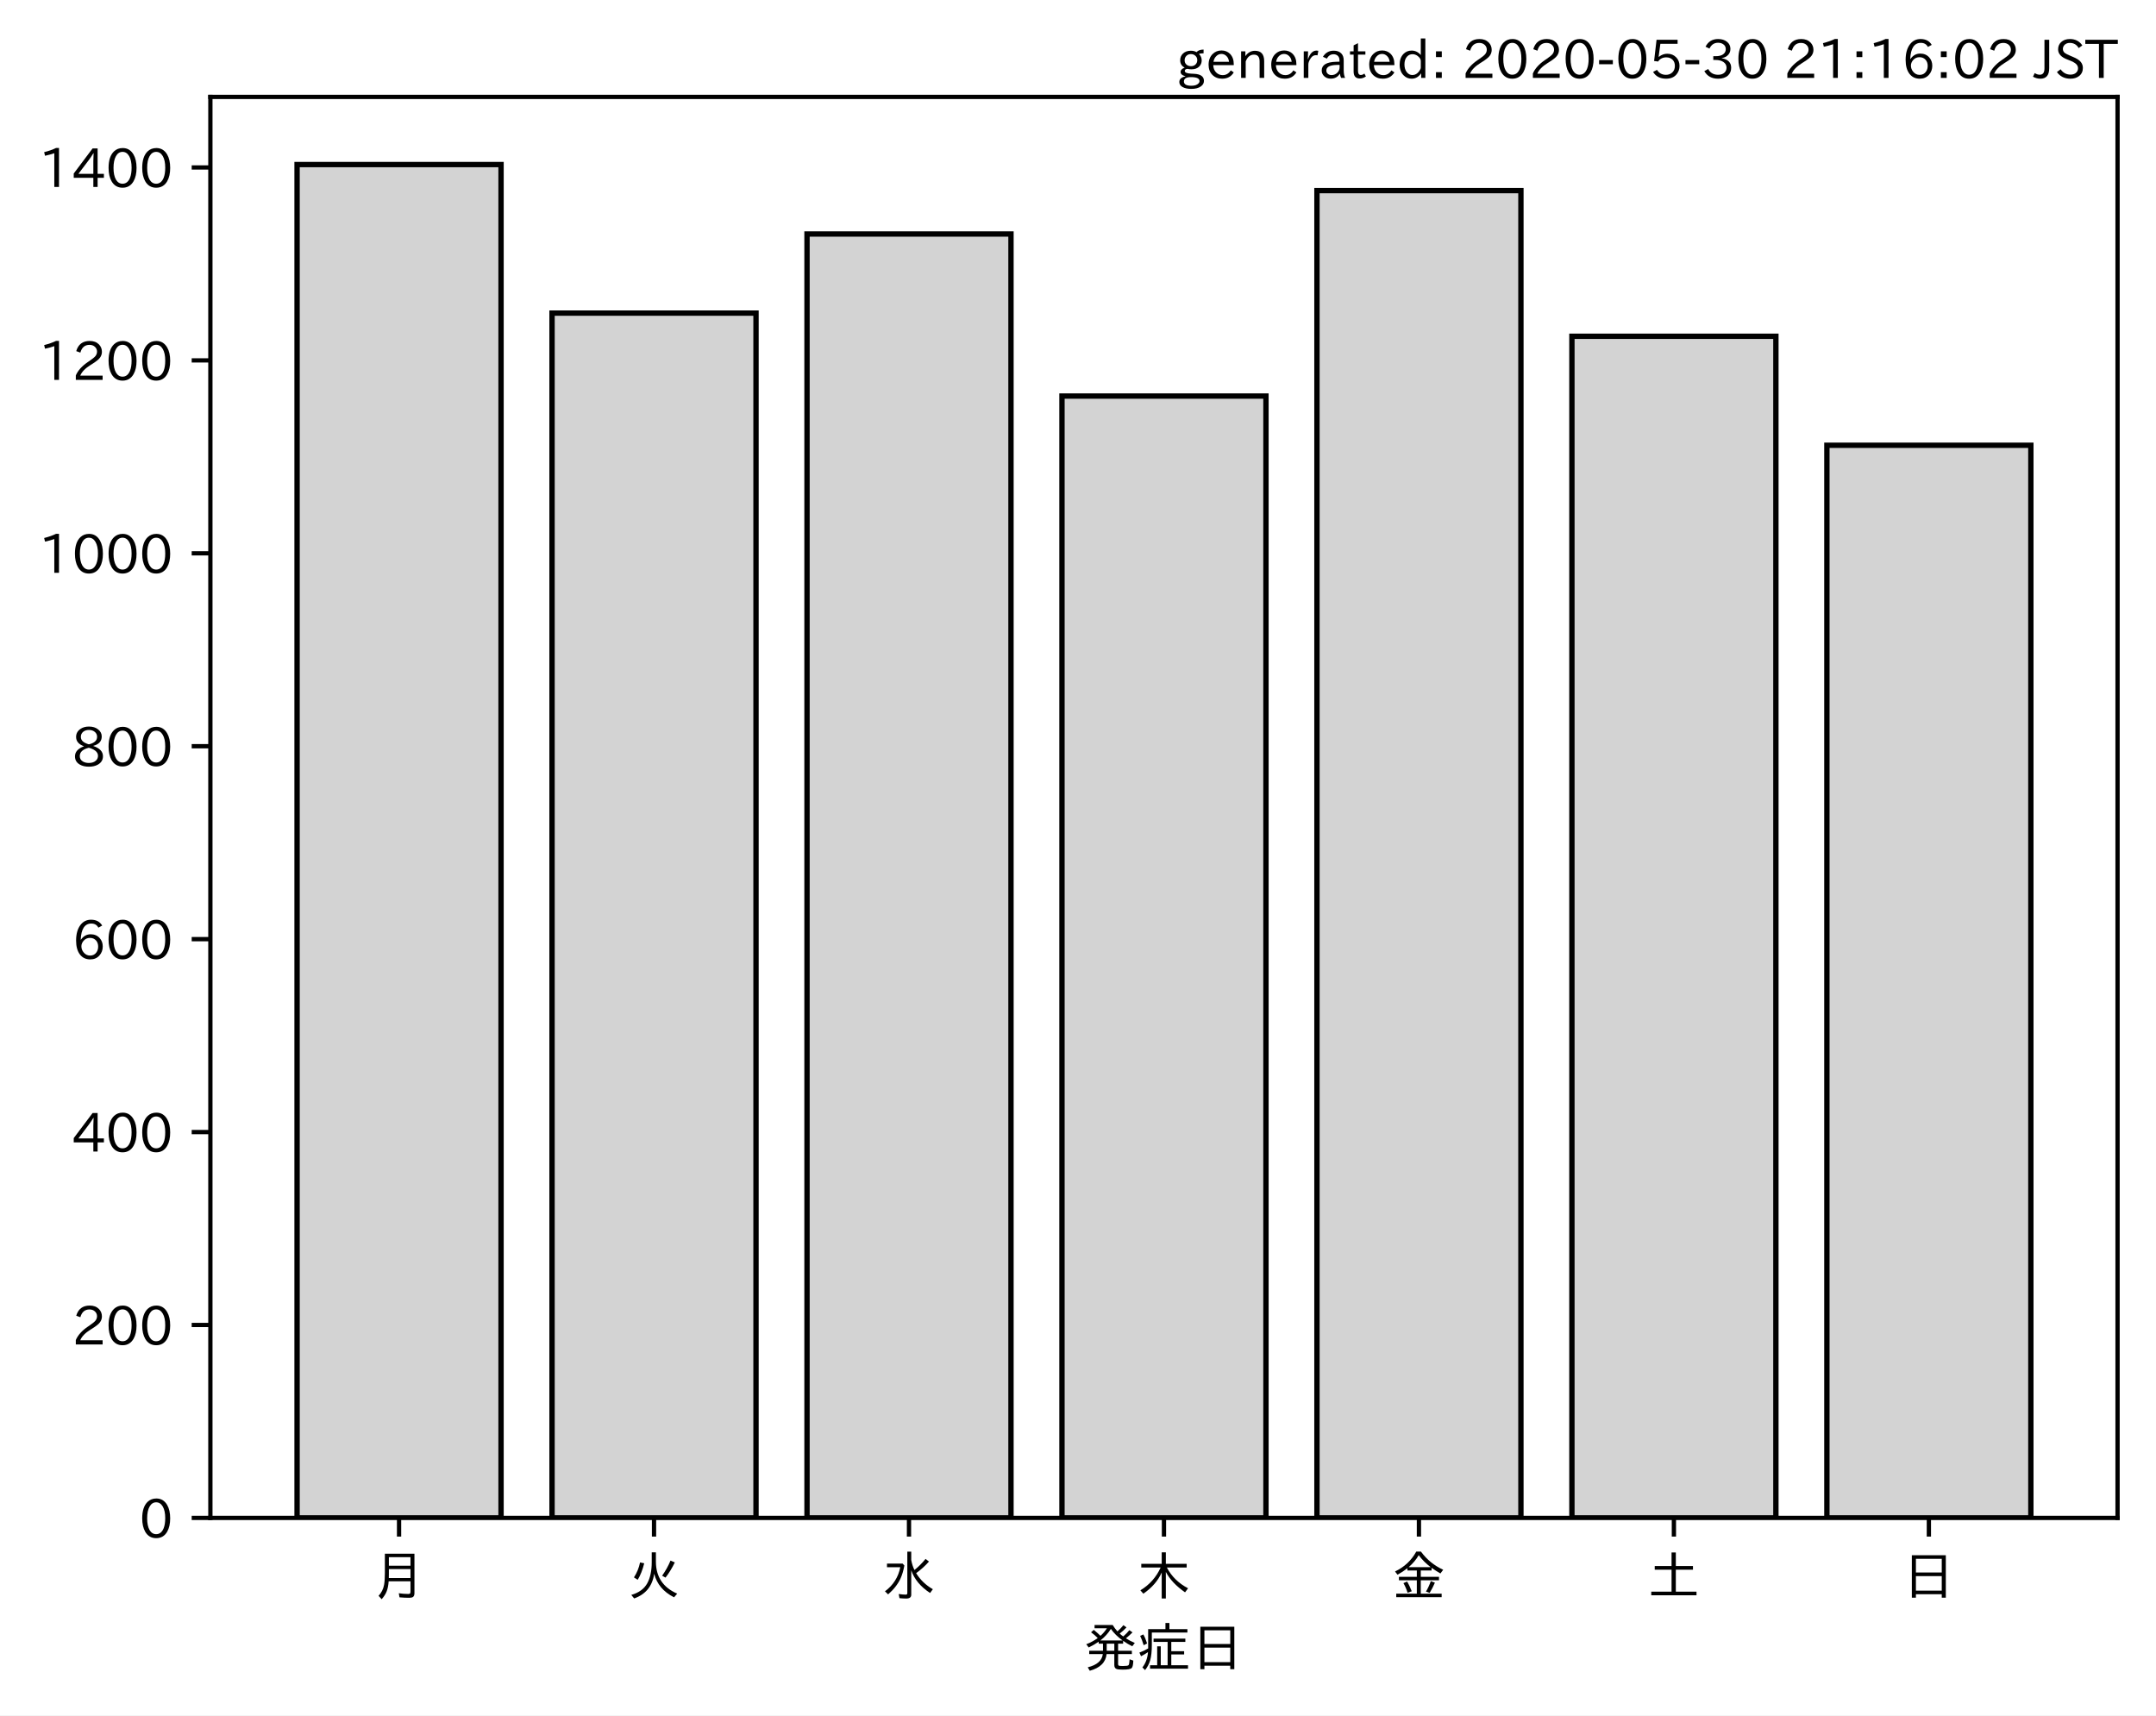
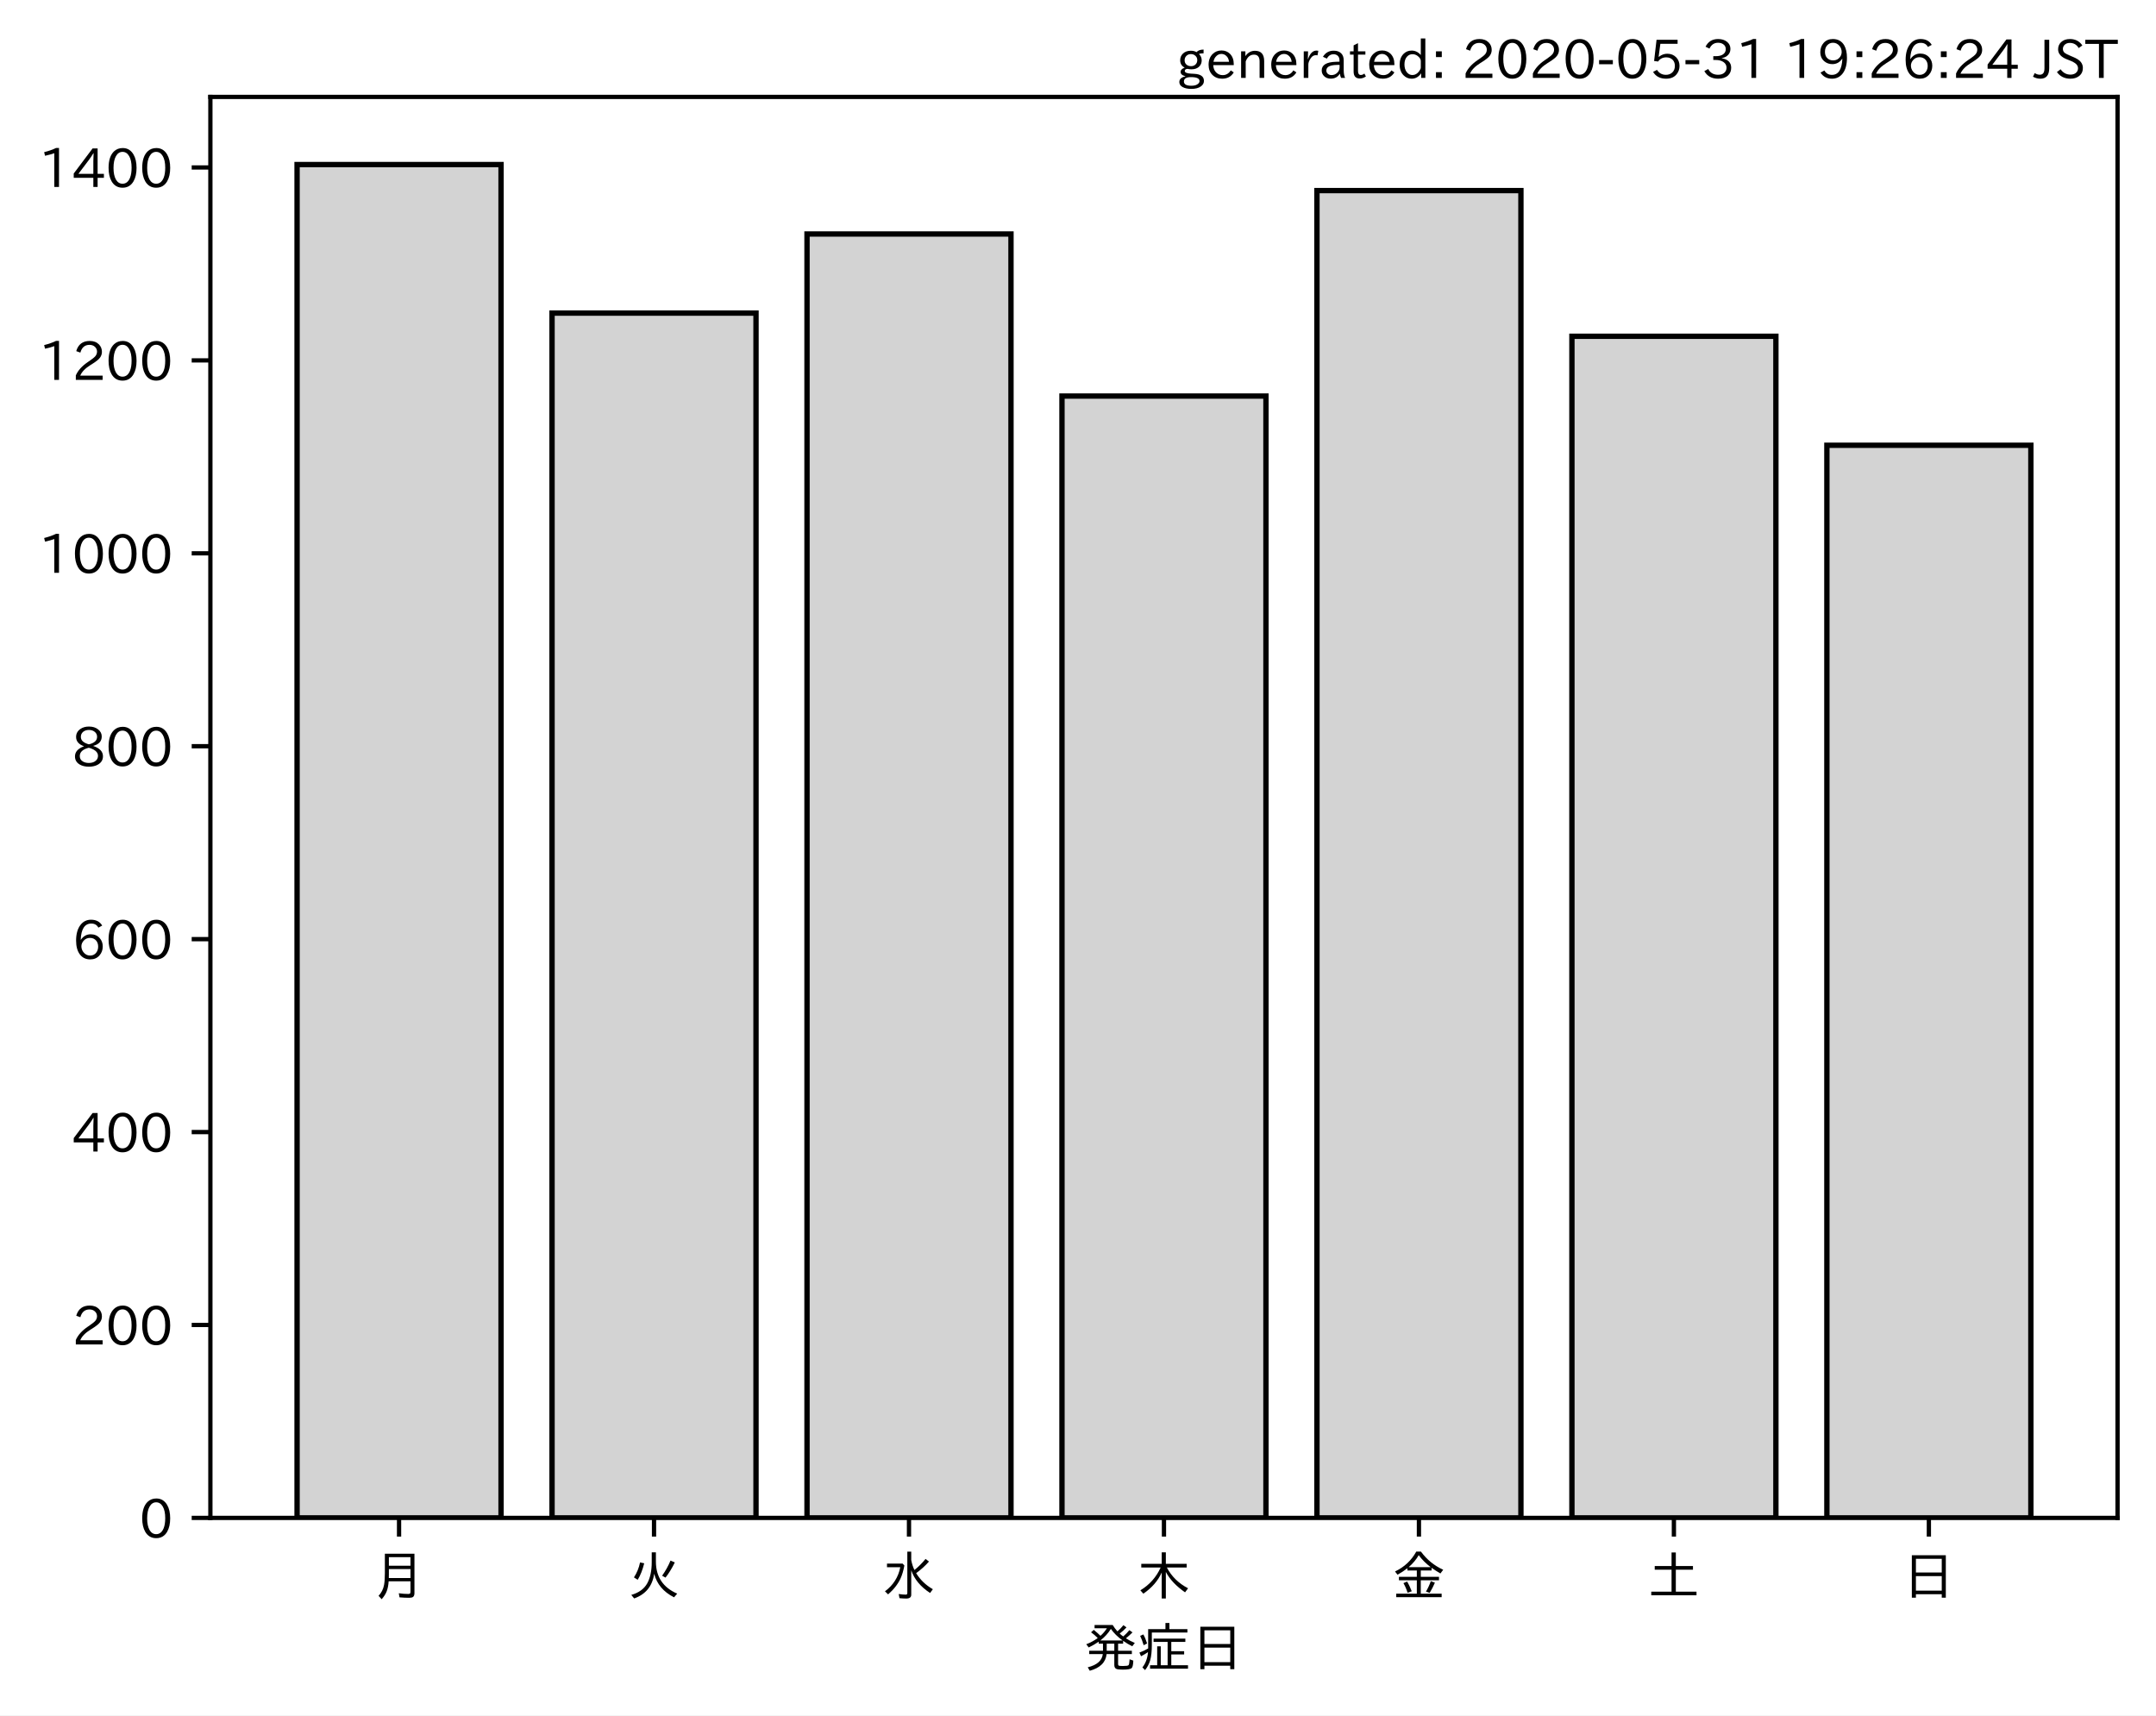
<svg xmlns="http://www.w3.org/2000/svg" xmlns:xlink="http://www.w3.org/1999/xlink" height="321.24pt" version="1.1" viewBox="0 0 403.714 321.24" width="403.714pt">
  <defs>
    <style type="text/css">
*{stroke-linecap:butt;stroke-linejoin:round;}
  </style>
  </defs>
  <g id="figure_1">
    <g id="patch_1">
      <path d="M 0 321.24  L 403.714 321.24  L 403.714 0  L 0 0  z " style="fill:#ffffff;" />
    </g>
    <g id="axes_1">
      <g id="patch_2">
        <path d="M 39.394 284.259  L 396.514 284.259  L 396.514 18.147  L 39.394 18.147  z " style="fill:#ffffff;" />
      </g>
      <g id="patch_3">
-         <path clip-path="url(#p4e355c0e7b)" d="M 55.626 284.259  L 93.821 284.259  L 93.821 30.819  L 55.626 30.819  z " style="fill:#d3d3d3;stroke:#000000;stroke-linejoin:miter;" />
+         <path clip-path="url(#pd88e47d81f)" d="M 55.626 284.259  L 93.821 284.259  L 93.821 30.819  L 55.626 30.819  z " style="fill:#d3d3d3;stroke:#000000;stroke-linejoin:miter;" />
      </g>
      <g id="patch_4">
-         <path clip-path="url(#p4e355c0e7b)" d="M 103.37 284.259  L 141.564 284.259  L 141.564 58.637  L 103.37 58.637  z " style="fill:#d3d3d3;stroke:#000000;stroke-linejoin:miter;" />
+         <path clip-path="url(#pd88e47d81f)" d="M 103.37 284.259  L 141.564 284.259  L 141.564 58.637  L 103.37 58.637  z " style="fill:#d3d3d3;stroke:#000000;stroke-linejoin:miter;" />
      </g>
      <g id="patch_5">
-         <path clip-path="url(#p4e355c0e7b)" d="M 151.113 284.259  L 189.308 284.259  L 189.308 43.825  L 151.113 43.825  z " style="fill:#d3d3d3;stroke:#000000;stroke-linejoin:miter;" />
+         <path clip-path="url(#pd88e47d81f)" d="M 151.113 284.259  L 189.308 284.259  L 189.308 43.825  L 151.113 43.825  z " style="fill:#d3d3d3;stroke:#000000;stroke-linejoin:miter;" />
      </g>
      <g id="patch_6">
-         <path clip-path="url(#p4e355c0e7b)" d="M 198.856 284.259  L 237.051 284.259  L 237.051 74.173  L 198.856 74.173  z " style="fill:#d3d3d3;stroke:#000000;stroke-linejoin:miter;" />
+         <path clip-path="url(#pd88e47d81f)" d="M 198.856 284.259  L 237.051 284.259  L 237.051 74.173  L 198.856 74.173  z " style="fill:#d3d3d3;stroke:#000000;stroke-linejoin:miter;" />
      </g>
      <g id="patch_7">
-         <path clip-path="url(#p4e355c0e7b)" d="M 246.6 284.259  L 284.794 284.259  L 284.794 35.696  L 246.6 35.696  z " style="fill:#d3d3d3;stroke:#000000;stroke-linejoin:miter;" />
+         <path clip-path="url(#pd88e47d81f)" d="M 246.6 284.259  L 284.794 284.259  L 284.794 35.696  L 246.6 35.696  z " style="fill:#d3d3d3;stroke:#000000;stroke-linejoin:miter;" />
      </g>
      <g id="patch_8">
-         <path clip-path="url(#p4e355c0e7b)" d="M 294.343 284.259  L 332.538 284.259  L 332.538 62.973  L 294.343 62.973  z " style="fill:#d3d3d3;stroke:#000000;stroke-linejoin:miter;" />
+         <path clip-path="url(#pd88e47d81f)" d="M 294.343 284.259  L 332.538 284.259  L 332.538 62.973  L 294.343 62.973  z " style="fill:#d3d3d3;stroke:#000000;stroke-linejoin:miter;" />
      </g>
      <g id="patch_9">
-         <path clip-path="url(#p4e355c0e7b)" d="M 342.086 284.259  L 380.281 284.259  L 380.281 83.385  L 342.086 83.385  z " style="fill:#d3d3d3;stroke:#000000;stroke-linejoin:miter;" />
+         <path clip-path="url(#pd88e47d81f)" d="M 342.086 284.259  L 380.281 284.259  L 380.281 83.385  L 342.086 83.385  z " style="fill:#d3d3d3;stroke:#000000;stroke-linejoin:miter;" />
      </g>
      <g id="matplotlib.axis_1">
        <g id="xtick_1">
          <g id="line2d_1">
            <defs>
-               <path d="M 0 0  L 0 3.5  " id="mf63cb2ca94" style="stroke:#000000;stroke-width:0.8;" />
-             </defs>
-             <g>
-               <use style="stroke:#000000;stroke-width:0.8;" x="74.724" xlink:href="#mf63cb2ca94" y="284.259" />
+               <path d="M 0 0  L 0 3.5  " id="mb9466c4422" style="stroke:#000000;stroke-width:0.8;" />
+             </defs>
+             <g>
+               <use style="stroke:#000000;stroke-width:0.8;" x="74.724" xlink:href="#mb9466c4422" y="284.259" />
            </g>
          </g>
          <g id="text_1">
            <defs>
              <path d="M 78.812 77.875  L 78.812 4  Q 78.812 -1.219 76.078 -3.172  Q 73.969 -4.688 68.797 -4.688  Q 60.844 -4.688 50.828 -3.859  L 49.516 3.812  Q 58.594 2.484 67.094 2.484  Q 70.359 2.484 71.047 4.109  Q 71.391 4.891 71.391 6.844  L 71.391 26.125  L 30.516 26.125  Q 29.781 14.938 26.812 7.422  Q 24.031 0.094 17.438 -7.375  L 11.625 -0.984  Q 19.672 7.422 21.922 19.438  Q 23.438 27.688 23.438 41.406  L 23.438 77.875  z M 30.953 71.391  L 30.953 55.328  L 71.391 55.328  L 71.391 71.391  z M 30.953 49.125  L 30.953 39.938  Q 30.953 35.75 30.859 33.547  L 30.859 32.328  L 71.391 32.328  L 71.391 49.125  z " id="IPAexGothic-26376" />
            </defs>
            <g transform="translate(69.7238 298.7493)scale(0.1 -0.1)">
              <use xlink:href="#IPAexGothic-26376" />
            </g>
          </g>
        </g>
        <g id="xtick_2">
          <g id="line2d_2">
            <g>
-               <use style="stroke:#000000;stroke-width:0.8;" x="122.467" xlink:href="#mf63cb2ca94" y="284.259" />
+               <use style="stroke:#000000;stroke-width:0.8;" x="122.467" xlink:href="#mb9466c4422" y="284.259" />
            </g>
          </g>
          <g id="text_2">
            <defs>
              <path d="M 53.516 80.422  L 53.516 63.188  Q 53.516 20.359 93.406 3.078  L 87.5 -3.812  Q 57.672 11.328 50.297 40.375  Q 45.359 5.672 12.797 -5.906  L 7.422 0.688  Q 28.859 6.844 37.406 22.609  Q 45.703 37.844 45.703 62.016  L 45.703 80.422  z M 12.406 33.5  Q 20.703 46.141 23.828 61.531  L 31.641 59.906  Q 27 41.312 19.438 29  z M 65.141 36.625  Q 74.656 50.047 80.906 64.984  L 88.922 61.531  Q 81.109 45.406 71.531 33.109  z " id="IPAexGothic-28779" />
            </defs>
            <g transform="translate(117.4671 298.7493)scale(0.1 -0.1)">
              <use xlink:href="#IPAexGothic-28779" />
            </g>
          </g>
        </g>
        <g id="xtick_3">
          <g id="line2d_3">
            <g>
-               <use style="stroke:#000000;stroke-width:0.8;" x="170.21" xlink:href="#mf63cb2ca94" y="284.259" />
+               <use style="stroke:#000000;stroke-width:0.8;" x="170.21" xlink:href="#mb9466c4422" y="284.259" />
            </g>
          </g>
          <g id="text_3">
            <defs>
              <path d="M 54.203 65.922  Q 56.156 55.562 60.203 47.312  Q 71.578 56.453 81 68.109  L 87.406 63.188  Q 77.25 51.516 63.375 41.406  Q 75 22.609 94.672 11.375  L 89.5 4.297  Q 62.75 21.781 54.203 46.781  L 54.203 0.984  Q 54.203 -6.109 44.875 -6.109  Q 38.812 -6.109 32.172 -5.422  L 30.766 2.391  Q 38.422 1.219 44 1.219  Q 46.875 1.219 46.875 4.109  L 46.875 81.688  L 54.203 81.688  z M 8.797 59.281  L 38.094 59.281  L 41.359 55.766  Q 38.672 41.219 34.078 31.297  Q 26.656 15.375 10.891 1.703  L 4.984 7.422  Q 28.266 24.656 33.688 52.594  L 8.797 52.594  z " id="IPAexGothic-27700" />
            </defs>
            <g transform="translate(165.2104 298.7493)scale(0.1 -0.1)">
              <use xlink:href="#IPAexGothic-27700" />
            </g>
          </g>
        </g>
        <g id="xtick_4">
          <g id="line2d_4">
            <g>
-               <use style="stroke:#000000;stroke-width:0.8;" x="217.954" xlink:href="#mf63cb2ca94" y="284.259" />
+               <use style="stroke:#000000;stroke-width:0.8;" x="217.954" xlink:href="#mb9466c4422" y="284.259" />
            </g>
          </g>
          <g id="text_4">
            <defs>
              <path d="M 55.422 52  Q 68.5 27 95.125 13.094  L 89.5 5.516  Q 64.594 22.797 53.516 43.703  L 53.516 -6  L 45.797 -6  L 45.797 42.672  Q 35.5 19.578 11.422 2.984  L 5.812 9.281  Q 31.453 24.75 43.797 52  L 7.516 52  L 7.516 58.891  L 45.797 58.891  L 45.797 80.469  L 53.516 80.469  L 53.516 58.891  L 92.531 58.891  L 92.531 52  z " id="IPAexGothic-26408" />
            </defs>
            <g transform="translate(212.9538 298.7493)scale(0.1 -0.1)">
              <use xlink:href="#IPAexGothic-26408" />
            </g>
          </g>
        </g>
        <g id="xtick_5">
          <g id="line2d_5">
            <g>
-               <use style="stroke:#000000;stroke-width:0.8;" x="265.697" xlink:href="#mf63cb2ca94" y="284.259" />
+               <use style="stroke:#000000;stroke-width:0.8;" x="265.697" xlink:href="#mb9466c4422" y="284.259" />
            </g>
          </g>
          <g id="text_5">
            <defs>
              <path d="M 53.469 46.391  L 53.469 34.516  L 87.547 34.516  L 87.547 28.125  L 53.469 28.125  L 53.469 2.984  L 92.531 2.984  L 92.531 -3.516  L 7.516 -3.516  L 7.516 2.984  L 46.047 2.984  L 46.047 28.125  L 12.547 28.125  L 12.547 34.516  L 46.047 34.516  L 46.047 46.391  L 28.422 46.391  L 28.422 50.688  Q 19.734 43.891 9.906 38.531  L 5.219 44.578  Q 31.344 56.984 45.016 81.781  L 53.766 81.781  Q 70.359 59.234 95.453 47.797  L 90.234 40.828  Q 81.547 45.844 73.641 51.469  L 73.641 46.391  z M 72.016 52.688  Q 59.078 62.406 49.562 75.094  Q 42.828 63.141 30.812 52.688  z M 28.719 4.688  Q 26.078 13.719 21 22.797  L 27.875 25.688  Q 31.938 19.188 36.531 7.516  z M 63.188 6.891  Q 68.797 16.406 72.219 26.516  L 79.891 23.578  Q 75.922 14.156 70.125 4.5  z " id="IPAexGothic-37329" />
            </defs>
            <g transform="translate(260.6971 298.7493)scale(0.1 -0.1)">
              <use xlink:href="#IPAexGothic-37329" />
            </g>
          </g>
        </g>
        <g id="xtick_6">
          <g id="line2d_6">
            <g>
-               <use style="stroke:#000000;stroke-width:0.8;" x="313.44" xlink:href="#mf63cb2ca94" y="284.259" />
+               <use style="stroke:#000000;stroke-width:0.8;" x="313.44" xlink:href="#mb9466c4422" y="284.259" />
            </g>
          </g>
          <g id="text_6">
            <defs>
              <path d="M 45.609 54.781  L 45.609 80.172  L 53.609 80.172  L 53.609 54.781  L 85.688 54.781  L 85.688 47.906  L 53.609 47.906  L 53.609 6.781  L 92.328 6.781  L 92.328 0  L 7.625 0  L 7.625 6.781  L 45.609 6.781  L 45.609 47.906  L 14.109 47.906  L 14.109 54.781  z " id="IPAexGothic-22303" />
            </defs>
            <g transform="translate(308.4404 298.7493)scale(0.1 -0.1)">
              <use xlink:href="#IPAexGothic-22303" />
            </g>
          </g>
        </g>
        <g id="xtick_7">
          <g id="line2d_7">
            <g>
-               <use style="stroke:#000000;stroke-width:0.8;" x="361.184" xlink:href="#mf63cb2ca94" y="284.259" />
+               <use style="stroke:#000000;stroke-width:0.8;" x="361.184" xlink:href="#mb9466c4422" y="284.259" />
            </g>
          </g>
          <g id="text_7">
            <defs>
              <path d="M 81.734 75  L 81.734 -4.5  L 74.125 -4.5  L 74.125 2  L 25.734 2  L 25.734 -4.5  L 18.109 -4.5  L 18.109 75  z M 25.734 68.312  L 25.734 42.672  L 74.125 42.672  L 74.125 68.312  z M 25.734 35.891  L 25.734 8.688  L 74.125 8.688  L 74.125 35.891  z " id="IPAexGothic-26085" />
            </defs>
            <g transform="translate(356.1837 298.7493)scale(0.1 -0.1)">
              <use xlink:href="#IPAexGothic-26085" />
            </g>
          </g>
        </g>
        <g id="text_8">
          <defs>
            <path d="M 73.734 56.844  Q 80.609 62.75 85.203 68.609  L 91.109 64.406  Q 84.469 57.812 78.719 53.328  Q 85.938 48.688 95.406 44.625  L 90.625 38.375  Q 81.734 42.781 73.531 48.641  L 73.531 43.312  L 64.109 43.312  L 64.109 29.984  L 89.891 29.984  L 89.891 23.781  L 64.109 23.781  L 64.109 5.609  Q 64.109 2.484 65.719 2.047  Q 67.391 1.469 73.094 1.469  Q 82.125 1.469 83.594 2.984  Q 85.062 4.438 85.5 11.969  Q 85.5 13.484 85.594 14.062  L 92.625 11.578  Q 92.188 0.391 89.703 -2.203  Q 87.062 -5.328 72.609 -5.328  Q 63.812 -5.328 60.938 -4  Q 57.031 -2.344 57.031 3.328  L 57.031 23.781  L 42.578 23.781  Q 40.188 0.531 11.078 -7.422  L 7.281 -0.984  Q 33.25 5.422 35.5 23.781  L 10.016 23.781  L 10.016 29.984  L 35.797 29.984  L 35.797 43.312  L 27.781 43.312  L 27.781 47.016  Q 19.734 41.359 9.078 36.188  L 4.5 42.188  Q 16.312 46.734 25.984 53.812  Q 19.828 60.156 13.484 64.594  L 18.609 69.141  Q 26.516 62.594 31.109 58.016  Q 38.031 64.062 43.172 72.125  L 20.062 72.125  L 20.062 78.219  L 54 78.219  Q 58.203 71.344 62.891 66.312  Q 69.094 71.625 74.031 77.938  L 79.828 73.734  Q 74.172 67.625 67.094 62.203  Q 70.406 59.078 73.734 56.844  z M 57.031 43.312  L 42.781 43.312  L 42.781 29.984  L 57.031 29.984  z M 30.906 49.312  L 72.516 49.312  Q 58.688 59.281 50.594 71  Q 43.219 58.891 30.906 49.312  z " id="IPAexGothic-30330" />
            <path d="M 63.719 2.875  L 95.016 2.875  L 95.016 -3.516  L 23.969 -3.516  L 23.969 2.875  L 37.312 2.875  L 37.312 38.281  L 44 38.281  L 44 2.875  L 56.844 2.875  L 56.844 46.578  L 30.516 46.578  L 30.516 52.781  L 90.047 52.781  L 90.047 46.578  L 63.719 46.578  L 63.719 29.203  L 87.797 29.203  L 87.797 23.094  L 63.719 23.094  z M 60.203 70.516  L 93.891 70.516  L 93.891 64.109  L 27.297 64.109  L 27.297 41.406  Q 27.297 23.141 24.219 12.203  Q 21.391 2.25 14.594 -6.203  L 9.625 -1.172  Q 18.75 10.359 20.125 27.484  Q 15.438 24.125 7.078 19.734  L 4 26.609  Q 12.312 29.594 20.406 34.328  L 20.406 37.891  L 20.406 70.516  L 52.781 70.516  L 52.781 81.984  L 60.203 81.984  z M 12.016 40.375  Q 8.891 50.781 5.422 57.906  L 11.375 60.594  Q 15.234 53.859 18.406 43.703  z " id="IPAexGothic-30151" />
          </defs>
          <g transform="translate(202.9538 312.1399)scale(0.1 -0.1)">
            <use xlink:href="#IPAexGothic-30330" />
            <use x="100" xlink:href="#IPAexGothic-30151" />
            <use x="200" xlink:href="#IPAexGothic-26085" />
          </g>
        </g>
      </g>
      <g id="matplotlib.axis_2">
        <g id="ytick_1">
          <g id="line2d_8">
            <defs>
-               <path d="M 0 0  L -3.5 0  " id="mca371dab9c" style="stroke:#000000;stroke-width:0.8;" />
-             </defs>
-             <g>
-               <use style="stroke:#000000;stroke-width:0.8;" x="39.394" xlink:href="#mca371dab9c" y="284.259" />
+               <path d="M 0 0  L -3.5 0  " id="m5bd6b6b9c1" style="stroke:#000000;stroke-width:0.8;" />
+             </defs>
+             <g>
+               <use style="stroke:#000000;stroke-width:0.8;" x="39.394" xlink:href="#m5bd6b6b9c1" y="284.259" />
            </g>
          </g>
          <g id="text_9">
            <defs>
              <path d="M 31.844 73.828  Q 45.016 73.828 52.094 61.625  Q 57.719 51.953 57.719 36.625  Q 57.719 21.438 52.094 11.578  Q 45.125 -0.484 31.5 -0.484  Q 17.922 -0.484 10.938 11.578  Q 5.328 21.438 5.328 36.719  Q 5.328 58.016 15.625 67.719  Q 22.172 73.828 31.844 73.828  z M 31.5 66.656  Q 23.688 66.656 19.188 58.734  Q 14.594 50.734 14.594 36.625  Q 14.594 22.75 19.094 14.797  Q 23.641 6.984 31.5 6.984  Q 40.922 6.984 45.453 18.016  Q 48.438 25.344 48.438 37.109  Q 48.438 50.875 43.844 58.734  Q 39.203 66.656 31.5 66.656  z " id="IPAexGothic-48" />
            </defs>
            <g transform="translate(26.09531 288.0039)scale(0.1 -0.1)">
              <use xlink:href="#IPAexGothic-48" />
            </g>
          </g>
        </g>
        <g id="ytick_2">
          <g id="line2d_9">
            <g>
-               <use style="stroke:#000000;stroke-width:0.8;" x="39.394" xlink:href="#mca371dab9c" y="248.13" />
+               <use style="stroke:#000000;stroke-width:0.8;" x="39.394" xlink:href="#m5bd6b6b9c1" y="248.13" />
            </g>
          </g>
          <g id="text_10">
            <defs>
              <path d="M 57.172 0.984  L 6.984 0.984  L 6.984 9.281  Q 12.891 23.047 29.594 34.422  L 32.375 36.281  Q 40.922 42.141 43.609 45.406  Q 46.688 49.266 46.688 53.812  Q 46.688 58.938 43.062 62.547  Q 39.062 66.547 32.562 66.547  Q 19.531 66.547 15.484 52  L 7.766 54.781  Q 13.328 73.828 33.062 73.828  Q 43.844 73.828 50.25 67.438  Q 55.859 61.672 55.859 53.516  Q 55.859 47.469 52.25 42.531  Q 48.922 37.75 36.969 30.281  L 34.859 29  Q 19.625 19.578 15.281 8.891  L 57.172 8.891  z " id="IPAexGothic-50" />
            </defs>
            <g transform="translate(13.49844 251.8756)scale(0.1 -0.1)">
              <use xlink:href="#IPAexGothic-50" />
              <use x="62.988" xlink:href="#IPAexGothic-48" />
              <use x="125.977" xlink:href="#IPAexGothic-48" />
            </g>
          </g>
        </g>
        <g id="ytick_3">
          <g id="line2d_10">
            <g>
-               <use style="stroke:#000000;stroke-width:0.8;" x="39.394" xlink:href="#mca371dab9c" y="212.002" />
+               <use style="stroke:#000000;stroke-width:0.8;" x="39.394" xlink:href="#m5bd6b6b9c1" y="212.002" />
            </g>
          </g>
          <g id="text_11">
            <defs>
              <path d="M 59.578 18.109  L 47.797 18.109  L 47.797 0.984  L 39.797 0.984  L 39.797 18.109  L 3.078 18.109  L 3.078 26.125  L 38.375 73.094  L 47.797 73.094  L 47.797 25.531  L 59.578 25.531  z M 40.281 64.203  L 39.984 64.203  Q 35.594 57.125 31.297 51.312  L 11.859 25.531  L 39.797 25.531  L 39.797 49.125  Q 39.797 54.391 40.281 64.203  z " id="IPAexGothic-52" />
            </defs>
            <g transform="translate(13.49844 215.7473)scale(0.1 -0.1)">
              <use xlink:href="#IPAexGothic-52" />
              <use x="62.988" xlink:href="#IPAexGothic-48" />
              <use x="125.977" xlink:href="#IPAexGothic-48" />
            </g>
          </g>
        </g>
        <g id="ytick_4">
          <g id="line2d_11">
            <g>
-               <use style="stroke:#000000;stroke-width:0.8;" x="39.394" xlink:href="#mca371dab9c" y="175.874" />
+               <use style="stroke:#000000;stroke-width:0.8;" x="39.394" xlink:href="#m5bd6b6b9c1" y="175.874" />
            </g>
          </g>
          <g id="text_12">
            <defs>
              <path d="M 16.5 36.375  Q 23.578 46.578 34.906 46.578  Q 45.406 46.578 51.812 39.266  Q 57.422 32.906 57.422 23.781  Q 57.422 13.812 51.125 6.781  Q 44.578 -0.484 34.031 -0.484  Q 21.484 -0.484 14.406 9.078  Q 7.516 18.406 7.516 34.812  Q 7.516 53.516 15.828 64.203  Q 23.344 73.828 35.5 73.828  Q 49.859 73.828 56.391 62.891  L 49.219 58.984  Q 45.219 66.656 35.938 66.656  Q 17.484 66.656 16.109 36.375  z M 33.453 39.797  Q 26.312 39.797 21.625 34.469  Q 17.438 29.688 17.438 24.078  Q 17.438 18.062 21.141 13.188  Q 26.125 6.688 33.734 6.688  Q 41.703 6.688 45.953 13.188  Q 48.828 17.625 48.828 23.484  Q 48.828 30.375 45.016 34.812  Q 40.625 39.797 33.453 39.797  z " id="IPAexGothic-54" />
            </defs>
            <g transform="translate(13.49844 179.619)scale(0.1 -0.1)">
              <use xlink:href="#IPAexGothic-54" />
              <use x="62.988" xlink:href="#IPAexGothic-48" />
              <use x="125.977" xlink:href="#IPAexGothic-48" />
            </g>
          </g>
        </g>
        <g id="ytick_5">
          <g id="line2d_12">
            <g>
-               <use style="stroke:#000000;stroke-width:0.8;" x="39.394" xlink:href="#mca371dab9c" y="139.745" />
+               <use style="stroke:#000000;stroke-width:0.8;" x="39.394" xlink:href="#m5bd6b6b9c1" y="139.745" />
            </g>
          </g>
          <g id="text_13">
            <defs>
              <path d="M 39.703 37.891  Q 57.812 31.734 57.812 18.703  Q 57.812 8.453 48.438 3.078  Q 41.609 -0.875 31.5 -0.875  Q 21.344 -0.875 14.5 3.078  Q 5.422 8.297 5.422 18.406  Q 5.422 31.062 22.016 37.203  L 22.016 37.5  Q 7.516 42.719 7.516 54.828  Q 7.516 64.062 15.328 69.625  Q 21.969 74.312 31.547 74.312  Q 42.234 74.312 48.922 68.797  Q 55.516 63.578 55.516 55.719  Q 55.516 42.281 39.703 38.188  z M 31.594 41.016  Q 46.828 44.625 46.828 55.125  Q 46.828 61.188 41.797 64.844  Q 37.703 67.922 31.5 67.922  Q 25.094 67.922 20.797 64.5  Q 16.406 60.891 16.406 55.031  Q 16.406 49.219 21.094 45.703  Q 23.344 43.891 26.906 42.531  Q 31 40.875 31.594 41.016  z M 30.906 34.516  Q 14.406 30.172 14.406 19  Q 14.406 12.109 20.516 8.688  Q 25.094 6.109 31.391 6.109  Q 40.234 6.109 45.016 10.891  Q 48.531 14.406 48.531 19.531  Q 48.531 24.906 43.656 28.906  Q 40.766 31.156 36.719 32.812  Q 31.984 34.719 30.906 34.516  z " id="IPAexGothic-56" />
            </defs>
            <g transform="translate(13.49844 143.4908)scale(0.1 -0.1)">
              <use xlink:href="#IPAexGothic-56" />
              <use x="62.988" xlink:href="#IPAexGothic-48" />
              <use x="125.977" xlink:href="#IPAexGothic-48" />
            </g>
          </g>
        </g>
        <g id="ytick_6">
          <g id="line2d_13">
            <g>
-               <use style="stroke:#000000;stroke-width:0.8;" x="39.394" xlink:href="#mca371dab9c" y="103.617" />
+               <use style="stroke:#000000;stroke-width:0.8;" x="39.394" xlink:href="#m5bd6b6b9c1" y="103.617" />
            </g>
          </g>
          <g id="text_14">
            <defs>
              <path d="M 38.484 0.984  L 29.688 0.984  L 29.688 64.109  Q 21.438 61.281 12.312 59.328  L 10.688 66.109  Q 23.734 69.391 32.906 73.922  L 38.484 73.922  z " id="IPAexGothic-49" />
            </defs>
            <g transform="translate(7.2 107.3625)scale(0.1 -0.1)">
              <use xlink:href="#IPAexGothic-49" />
              <use x="62.988" xlink:href="#IPAexGothic-48" />
              <use x="125.977" xlink:href="#IPAexGothic-48" />
              <use x="188.965" xlink:href="#IPAexGothic-48" />
            </g>
          </g>
        </g>
        <g id="ytick_7">
          <g id="line2d_14">
            <g>
-               <use style="stroke:#000000;stroke-width:0.8;" x="39.394" xlink:href="#mca371dab9c" y="67.489" />
+               <use style="stroke:#000000;stroke-width:0.8;" x="39.394" xlink:href="#m5bd6b6b9c1" y="67.489" />
            </g>
          </g>
          <g id="text_15">
            <g transform="translate(7.2 71.23416)scale(0.1 -0.1)">
              <use xlink:href="#IPAexGothic-49" />
              <use x="62.988" xlink:href="#IPAexGothic-50" />
              <use x="125.977" xlink:href="#IPAexGothic-48" />
              <use x="188.965" xlink:href="#IPAexGothic-48" />
            </g>
          </g>
        </g>
        <g id="ytick_8">
          <g id="line2d_15">
            <g>
-               <use style="stroke:#000000;stroke-width:0.8;" x="39.394" xlink:href="#mca371dab9c" y="31.361" />
+               <use style="stroke:#000000;stroke-width:0.8;" x="39.394" xlink:href="#m5bd6b6b9c1" y="31.361" />
            </g>
          </g>
          <g id="text_16">
            <g transform="translate(7.2 35.10586)scale(0.1 -0.1)">
              <use xlink:href="#IPAexGothic-49" />
              <use x="62.988" xlink:href="#IPAexGothic-52" />
              <use x="125.977" xlink:href="#IPAexGothic-48" />
              <use x="188.965" xlink:href="#IPAexGothic-48" />
            </g>
          </g>
        </g>
      </g>
      <g id="patch_10">
        <path d="M 39.394 284.259  L 39.394 18.147  " style="fill:none;stroke:#000000;stroke-linecap:square;stroke-linejoin:miter;stroke-width:0.8;" />
      </g>
      <g id="patch_11">
        <path d="M 396.514 284.259  L 396.514 18.147  " style="fill:none;stroke:#000000;stroke-linecap:square;stroke-linejoin:miter;stroke-width:0.8;" />
      </g>
      <g id="patch_12">
        <path d="M 39.394 284.259  L 396.514 284.259  " style="fill:none;stroke:#000000;stroke-linecap:square;stroke-linejoin:miter;stroke-width:0.8;" />
      </g>
      <g id="patch_13">
        <path d="M 39.394 18.147  L 396.514 18.147  " style="fill:none;stroke:#000000;stroke-linecap:square;stroke-linejoin:miter;stroke-width:0.8;" />
      </g>
    </g>
    <g id="text_17">
      <defs>
        <path d="M 20.797 17.969  Q 15.719 17.531 15.719 14.062  Q 15.719 9.578 27.547 8.984  L 33.297 8.688  Q 51.609 7.766 51.609 -4.594  Q 51.609 -10.938 45.703 -14.984  Q 39.359 -19.578 28.031 -19.578  Q 17.781 -19.578 11.531 -16.062  Q 5.516 -12.641 5.516 -6.688  Q 5.516 1.312 16.797 3.859  L 16.797 4.203  Q 7.906 6.453 7.906 12.156  Q 7.906 17.438 15.531 20.266  Q 7.125 24.609 7.125 34.078  Q 7.125 41.406 12.016 46.297  Q 17.625 51.906 27.156 51.906  Q 33.203 51.906 37.844 49.266  Q 41.406 53.953 50.922 54.109  L 50.922 47.078  Q 44.344 46.922 42.234 45.906  Q 47.406 40.828 47.406 33.891  Q 47.406 27 42.719 22.266  Q 37.5 17.094 28.328 17.094  Q 24.422 17.094 20.797 17.969  z M 27.094 45.609  Q 22.016 45.609 18.703 42.281  Q 15.438 39.016 15.438 34.078  Q 15.438 29.25 18.5 26.312  Q 21.828 23 27.438 23  Q 32.719 23 35.891 26.219  Q 39.109 29.391 39.109 34.422  Q 39.109 39.016 35.891 42.188  Q 32.516 45.609 27.094 45.609  z M 27.391 2.484  Q 14.109 2.484 14.109 -5.719  Q 14.109 -13.672 28.125 -13.672  Q 37.156 -13.672 41.219 -9.469  Q 43.312 -7.516 43.312 -4.891  Q 43.312 2.484 27.391 2.484  z " id="IPAexGothic-103" />
        <path d="M 13.484 24.906  Q 13.922 16.266 18.891 11.281  Q 23.969 6.203 31.203 6.203  Q 40.719 6.203 46.297 15.094  L 51.906 11.375  Q 44.828 -0.484 30.172 -0.484  Q 19.094 -0.484 11.969 6.594  Q 4.781 13.812 4.781 25.641  Q 4.781 38.188 12.312 45.703  Q 19 52.391 29 52.391  Q 38.422 52.391 44.781 46.188  Q 51.906 38.969 51.906 26.906  L 51.906 24.906  z M 43.062 31.203  Q 42.328 37.984 38.281 41.891  Q 34.281 45.906 28.812 45.906  Q 22.469 45.906 17.969 40.484  Q 14.891 36.812 13.969 31.203  z " id="IPAexGothic-101" />
        <path d="M 52 0.984  L 43.406 0.984  L 43.406 31.891  Q 43.406 44.578 32.906 44.578  Q 22.312 44.578 17.391 31.891  L 17.391 0.984  L 8.797 0.984  L 8.797 50.781  L 16.797 50.781  L 16.797 41.797  Q 23.828 51.812 34.719 51.812  Q 52 51.812 52 32.375  z " id="IPAexGothic-110" />
        <path d="M 36.078 51.812  L 34.578 43.266  Q 32.906 43.609 31.594 43.609  Q 25.828 43.609 22.078 38.188  Q 17.391 31.344 17.391 26.172  L 17.391 0.984  L 8.797 0.984  L 8.797 50.781  L 16.891 50.781  L 16.5 35.984  L 16.703 35.984  Q 22.219 52.203 32.766 52.203  Q 34.469 52.203 36.078 51.812  z " id="IPAexGothic-114" />
        <path d="M 49.312 0.984  L 41.75 0.984  Q 39.984 4.734 39.547 8.688  L 39.203 8.688  Q 33.547 -0.391 22.312 -0.391  Q 14.594 -0.391 9.719 4.5  Q 5.422 8.797 5.422 14.984  Q 5.422 30.422 32.031 31.203  L 38.719 31.391  L 38.719 33.984  Q 38.719 39.203 35.75 42.188  Q 32.625 45.312 27.734 45.312  Q 19.344 45.312 15.141 37.156  L 7.719 40.578  Q 14.656 52 27.938 52  Q 37.109 52 42.047 46.875  Q 46.625 42.281 46.625 33.891  L 46.625 15.578  Q 46.625 6.25 49.312 0.984  z M 38.922 25.391  L 33.453 25.297  Q 14.109 24.859 14.109 14.891  Q 14.109 11.375 16.406 9.078  Q 19.234 6.297 23.828 6.297  Q 30.219 6.297 34.906 10.984  Q 38.922 15.141 38.922 21  z " id="IPAexGothic-97" />
        <path d="M 33.203 3.766  Q 27.641 -0.094 21.828 -0.094  Q 10.203 -0.094 10.203 12.984  L 10.203 44.672  L 3.422 44.672  L 3.422 50.781  L 10.203 50.781  L 10.203 61.969  L 18.406 66.062  L 18.406 50.781  L 32.234 50.781  L 32.234 44.672  L 18.406 44.672  L 18.406 14.156  Q 18.406 6.5 23.641 6.5  Q 27.156 6.5 30.328 9.188  z " id="IPAexGothic-116" />
        <path d="M 52.984 0.984  L 45.172 0.984  L 45.172 9.672  Q 38.141 -0.484 27.391 -0.484  Q 18.453 -0.484 12.312 5.812  Q 4.891 13.188 4.891 25.984  Q 4.891 38.531 12.062 45.906  Q 18.266 52.203 27.391 52.203  Q 37.25 52.203 44.484 43.891  L 44.484 74.906  L 52.984 74.906  z M 44.484 20.359  L 44.484 32.766  Q 44.484 37.703 38.375 42.281  Q 34.078 45.406 28.953 45.406  Q 23.188 45.406 19.188 41.406  Q 13.875 36.078 13.875 26.219  Q 13.875 17.328 18.266 11.719  Q 22.516 6.391 28.859 6.391  Q 36.281 6.391 41.5 13.672  Q 44.484 17.719 44.484 20.359  z " id="IPAexGothic-100" />
        <path d="M 21.391 39.984  L 10.5 39.984  L 10.5 50.781  L 21.391 50.781  z M 21.391 0.984  L 10.5 0.984  L 10.5 11.766  L 21.391 11.766  z " id="IPAexGothic-58" />
        <path id="IPAexGothic-32" />
        <path d="M 30.766 26.609  L 4.984 26.609  L 4.984 34.422  L 30.766 34.422  z " id="IPAexGothic-45" />
        <path d="M 18.406 40.672  Q 25.531 46.297 33.938 46.297  Q 44 46.297 50.641 39.5  Q 56.844 33.016 56.844 23.391  Q 56.844 14.656 51.516 8.016  Q 44.828 -0.484 31.734 -0.484  Q 14.984 -0.484 7.328 12.25  L 14.656 16.062  Q 20.453 6.781 31.453 6.781  Q 38.531 6.781 43.266 11.188  Q 48.141 15.828 48.141 23.484  Q 48.141 30.719 43.844 35.016  Q 39.359 39.5 32.125 39.5  Q 21.969 39.5 16.75 31.688  L 9.234 32.672  L 13.812 72.406  L 53.219 72.406  L 53.219 64.891  L 20.953 64.891  L 17.719 40.672  z " id="IPAexGothic-53" />
        <path d="M 37.203 37.797  Q 54.781 34.625 54.781 19.969  Q 54.781 11.188 48.875 5.562  Q 42.328 -0.484 30.375 -0.484  Q 12.453 -0.484 4.5 13.766  L 11.812 17.672  Q 17.328 6.891 30.281 6.891  Q 37.891 6.891 42.094 10.797  Q 46.094 14.5 46.094 20.172  Q 46.094 26.859 40.094 30.906  Q 34.625 34.578 25.688 34.578  L 21.297 34.578  L 21.297 41.703  L 25.875 41.703  Q 34.859 41.703 39.594 45.125  Q 44.672 48.734 44.672 54.828  Q 44.672 61.469 38.969 64.656  Q 35.297 66.844 30.172 66.844  Q 19.344 66.844 14.109 55.906  L 6.781 59.422  Q 14.016 73.828 30.281 73.828  Q 40.578 73.828 46.969 68.656  Q 53.375 63.578 53.375 55.219  Q 53.375 47.312 47.172 42.281  Q 43.172 39.062 37.203 38.188  z " id="IPAexGothic-51" />
+         <path d="M 46.625 36.812  Q 39.75 26.812 28.328 26.812  Q 19.578 26.812 13.234 32.125  Q 5.719 38.422 5.719 49.422  Q 5.719 59.578 12.016 66.656  Q 18.453 73.828 29.203 73.828  Q 43.75 73.828 50.641 61.719  Q 55.609 52.781 55.609 38.625  Q 55.609 19.531 47.516 9.188  Q 39.891 -0.484 27.641 -0.484  Q 13.422 -0.484 6.109 10.984  L 13.328 14.891  Q 18.062 6.688 27.391 6.688  Q 45.656 6.688 47.016 36.812  z M 29.5 66.844  Q 22.656 66.844 18.312 61.719  Q 14.406 57.078 14.406 50  Q 14.406 42.828 18.109 38.719  Q 22.406 33.797 29.781 33.797  Q 37.984 33.797 42.625 40.188  Q 45.703 44.484 45.703 49.516  Q 45.703 55.516 42.094 60.359  Q 37.109 66.844 29.5 66.844  z " id="IPAexGothic-57" />
        <path d="M 28.422 72.406  L 28.422 19.281  Q 28.422 -0.484 11.922 -0.484  Q 4.734 -0.484 -1.953 3.266  L 1.312 10.062  Q 5.906 6.984 10.844 6.984  Q 19.531 6.984 19.531 18.797  L 19.531 72.406  z " id="IPAexGothic-74" />
        <path d="M 45.609 56.891  Q 40.047 66.547 28.953 66.547  Q 22.703 66.547 18.953 62.641  Q 16.062 59.422 16.062 55.219  Q 16.062 50.594 19.781 47.609  Q 22.562 45.516 31 42  L 34.375 40.578  Q 45.703 36.031 49.859 30.516  Q 53.469 25.688 53.469 19.672  Q 53.469 10.062 46.391 4.5  Q 39.984 -0.484 30.172 -0.484  Q 13.766 -0.484 4.891 11.969  L 11.766 17.188  Q 18.797 7.172 30.281 7.172  Q 35.75 7.172 39.594 9.766  Q 44.391 13.234 44.391 19  Q 44.391 23.484 40.875 27  Q 37.109 30.609 27 34.469  L 24.078 35.594  Q 7.078 42.094 7.078 54.391  Q 7.078 62.594 12.594 67.922  Q 18.797 73.828 29.109 73.828  Q 44.391 73.828 52.484 61.812  z " id="IPAexGothic-83" />
        <path d="M 60.406 64.703  L 33.984 64.703  L 33.984 0.984  L 25.094 0.984  L 25.094 64.703  L -0.484 64.703  L -0.484 72.406  L 60.406 72.406  z " id="IPAexGothic-84" />
      </defs>
      <g transform="translate(220.2794 14.69063)scale(0.1 -0.1)">
        <use xlink:href="#IPAexGothic-103" />
        <use x="55.518" xlink:href="#IPAexGothic-101" />
        <use x="112.402" xlink:href="#IPAexGothic-110" />
        <use x="172.803" xlink:href="#IPAexGothic-101" />
        <use x="229.688" xlink:href="#IPAexGothic-114" />
        <use x="266.699" xlink:href="#IPAexGothic-97" />
        <use x="321.68" xlink:href="#IPAexGothic-116" />
        <use x="356.299" xlink:href="#IPAexGothic-101" />
        <use x="413.184" xlink:href="#IPAexGothic-100" />
        <use x="475.586" xlink:href="#IPAexGothic-58" />
        <use x="507.568" xlink:href="#IPAexGothic-32" />
        <use x="534.57" xlink:href="#IPAexGothic-50" />
        <use x="597.559" xlink:href="#IPAexGothic-48" />
        <use x="660.547" xlink:href="#IPAexGothic-50" />
        <use x="723.535" xlink:href="#IPAexGothic-48" />
        <use x="786.523" xlink:href="#IPAexGothic-45" />
        <use x="822.314" xlink:href="#IPAexGothic-48" />
        <use x="885.303" xlink:href="#IPAexGothic-53" />
        <use x="948.291" xlink:href="#IPAexGothic-45" />
        <use x="984.082" xlink:href="#IPAexGothic-51" />
-         <use x="1047.07" xlink:href="#IPAexGothic-48" />
+         <use x="1047.07" xlink:href="#IPAexGothic-49" />
        <use x="1110.059" xlink:href="#IPAexGothic-32" />
-         <use x="1137.061" xlink:href="#IPAexGothic-50" />
-         <use x="1200.049" xlink:href="#IPAexGothic-49" />
+         <use x="1137.061" xlink:href="#IPAexGothic-49" />
+         <use x="1200.049" xlink:href="#IPAexGothic-57" />
        <use x="1263.037" xlink:href="#IPAexGothic-58" />
-         <use x="1295.02" xlink:href="#IPAexGothic-49" />
+         <use x="1295.02" xlink:href="#IPAexGothic-50" />
        <use x="1358.008" xlink:href="#IPAexGothic-54" />
        <use x="1420.996" xlink:href="#IPAexGothic-58" />
-         <use x="1452.979" xlink:href="#IPAexGothic-48" />
-         <use x="1515.967" xlink:href="#IPAexGothic-50" />
+         <use x="1452.979" xlink:href="#IPAexGothic-50" />
+         <use x="1515.967" xlink:href="#IPAexGothic-52" />
        <use x="1578.955" xlink:href="#IPAexGothic-32" />
        <use x="1605.957" xlink:href="#IPAexGothic-74" />
        <use x="1643.945" xlink:href="#IPAexGothic-83" />
        <use x="1702.441" xlink:href="#IPAexGothic-84" />
      </g>
    </g>
  </g>
  <defs>
-     <clipPath id="p4e355c0e7b">
+     <clipPath id="pd88e47d81f">
      <rect height="266.112" width="357.12" x="39.394" y="18.147" />
    </clipPath>
  </defs>
</svg>
